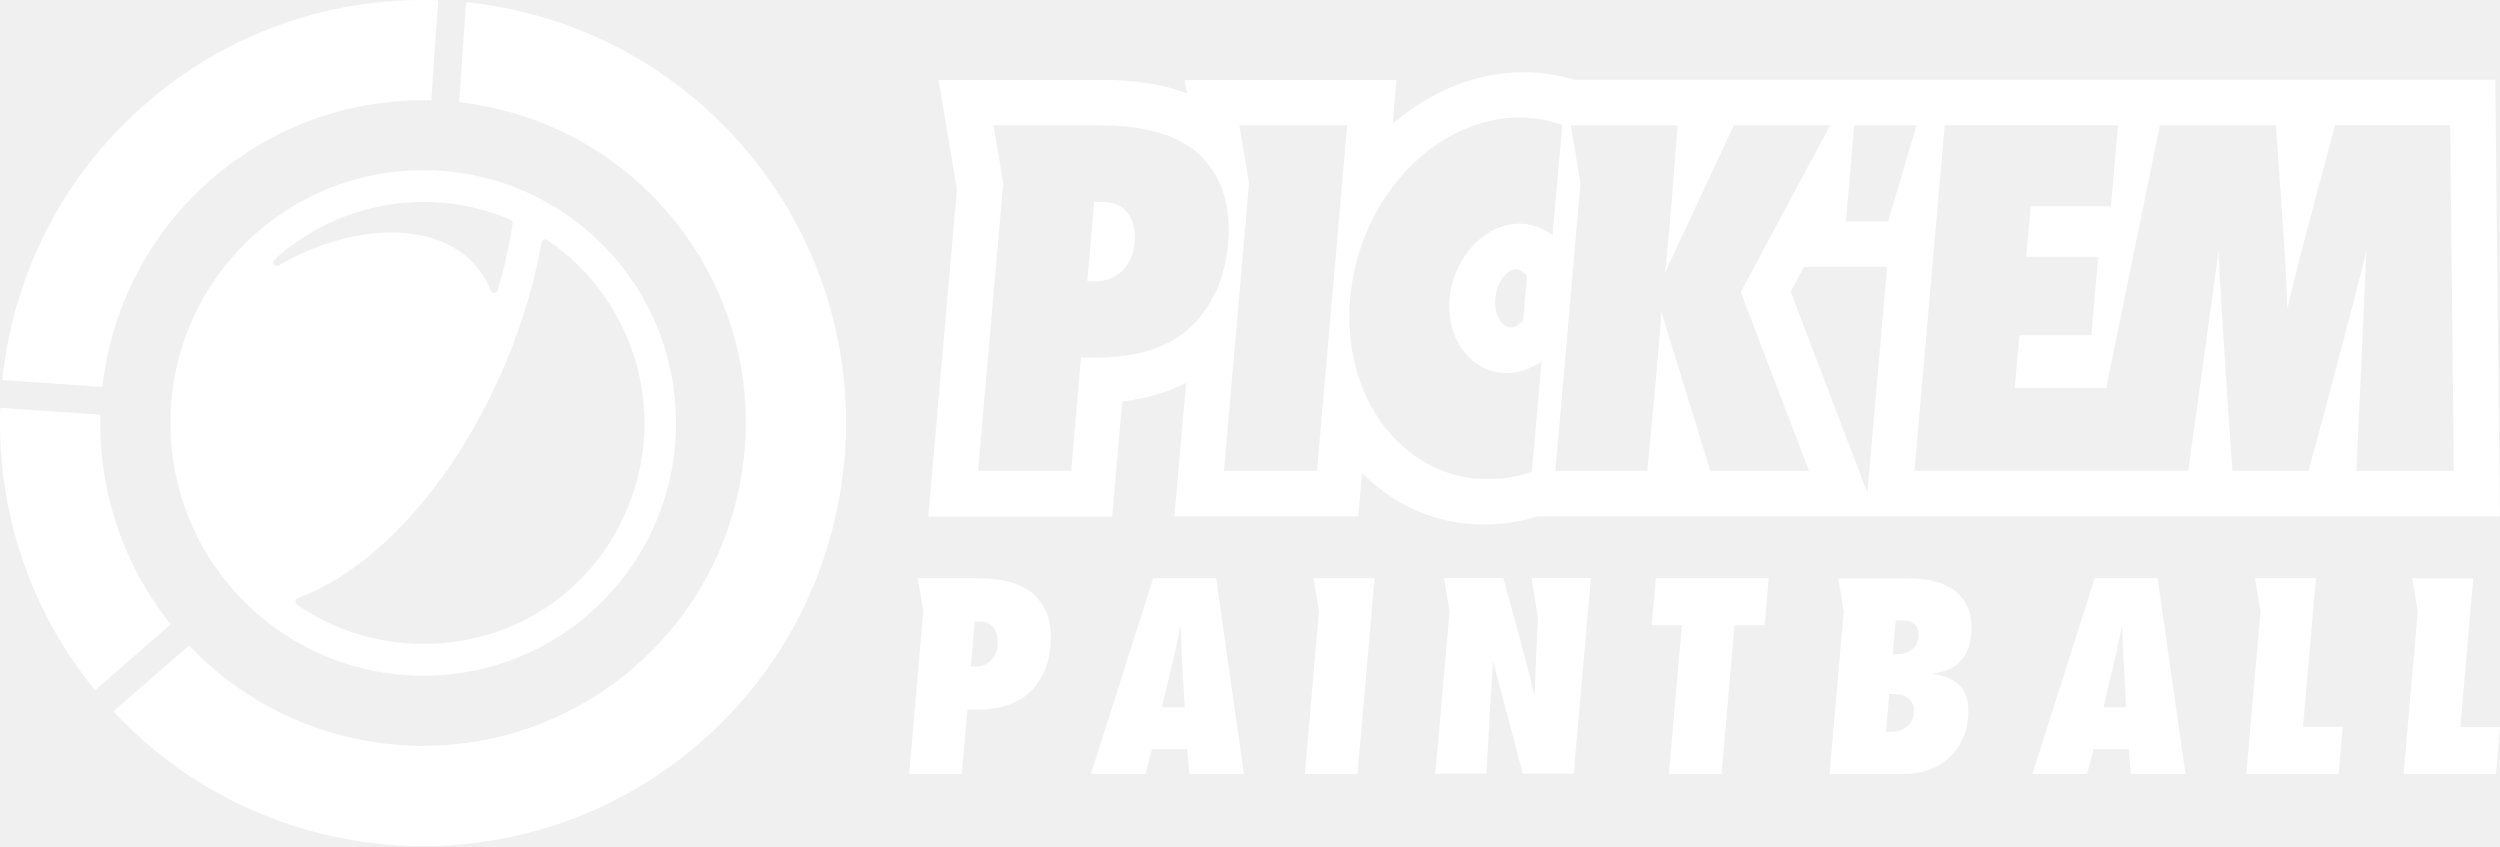
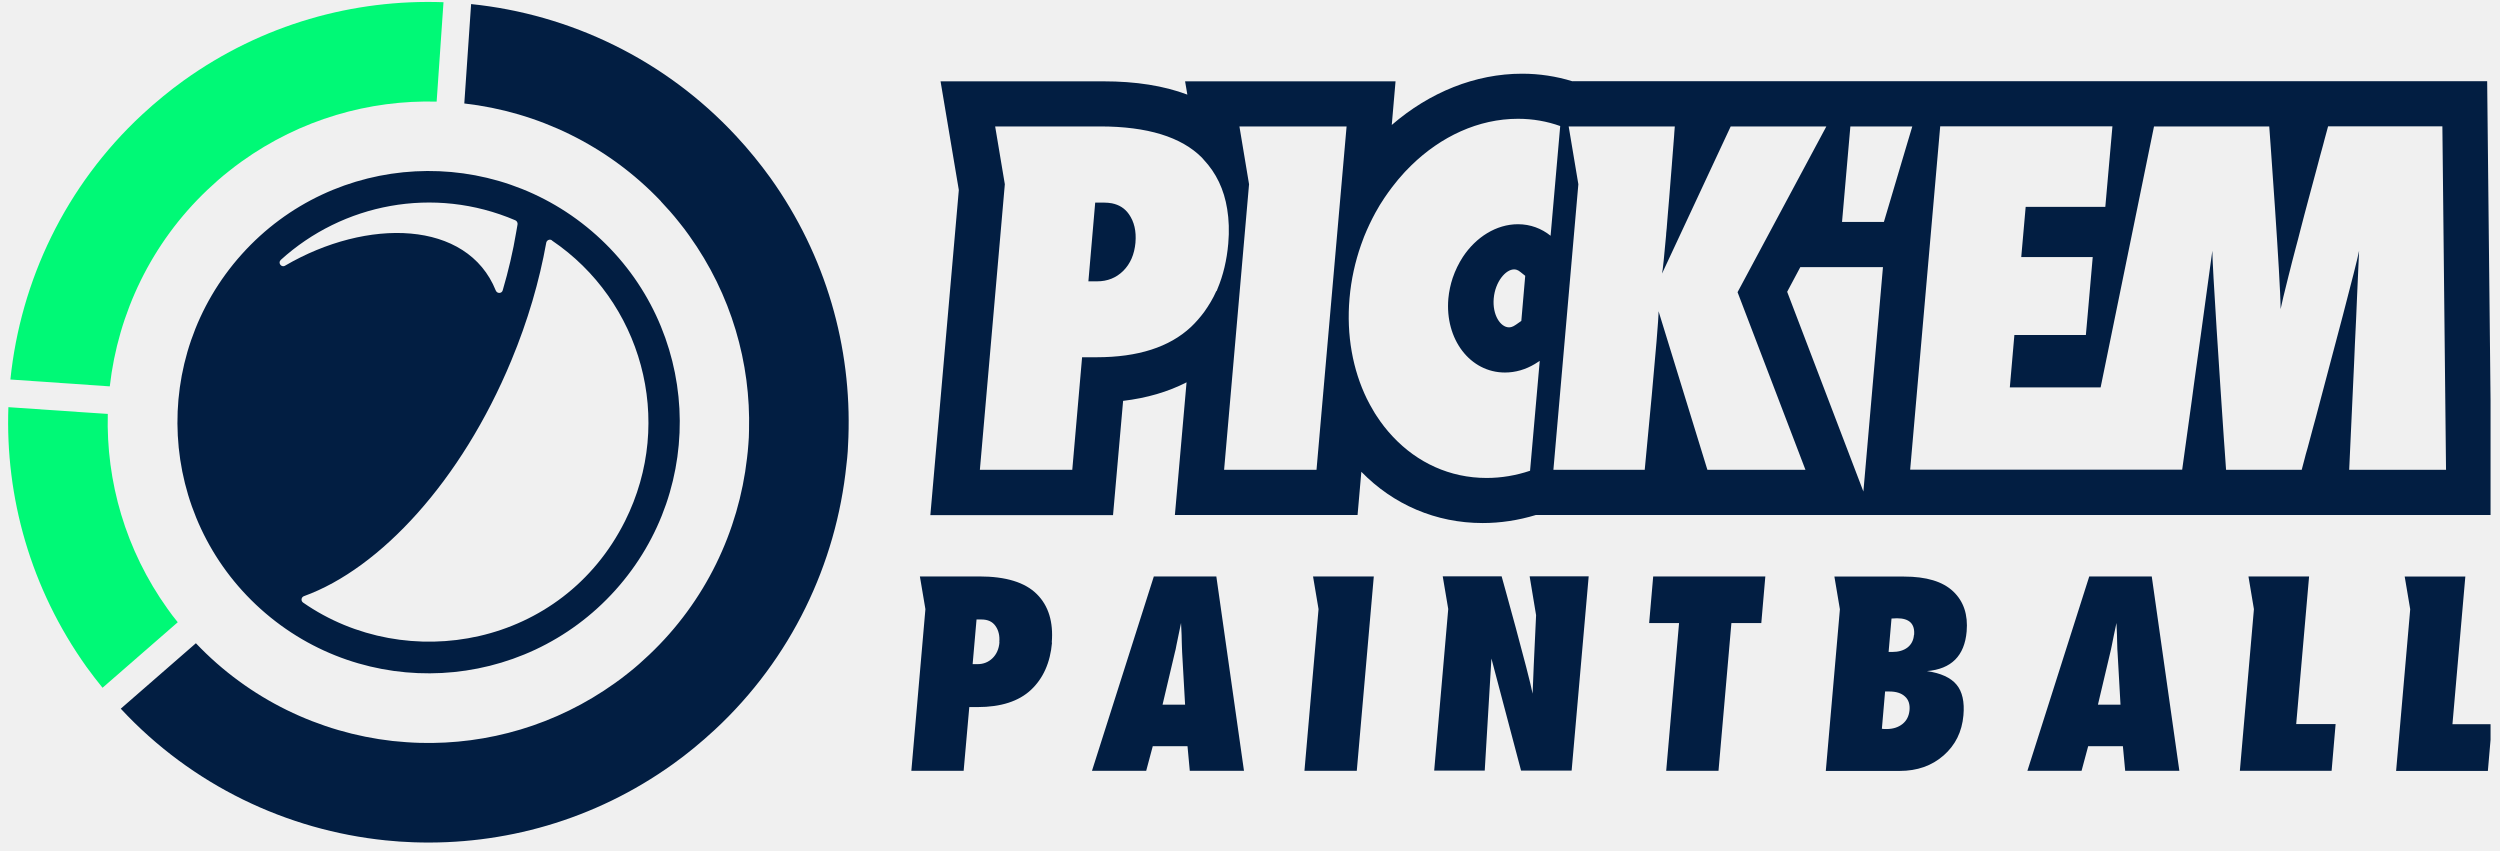
- <svg xmlns="http://www.w3.org/2000/svg" id="Layer_1" viewBox="0 0 185.18 62.67">
+ <svg xmlns="http://www.w3.org/2000/svg" width="300" zoomAndPan="magnify" viewBox="0 0 224.88 76.5" height="102" preserveAspectRatio="xMidYMid meet" version="1.0">
  <defs>
-     <style>.cls-1{fill:#fff;}</style>
+     <clipPath id="0cdefe529e">
+       <path d="M 0.672 0 L 40 0 L 40 62 L 0.672 62 Z M 0.672 0 " clip-rule="nonzero" />
+     </clipPath>
+     <clipPath id="f9fd92c68d">
+       <path d="M 81 51 L 224.09 51 L 224.09 70 L 81 70 Z M 81 51 " clip-rule="nonzero" />
+     </clipPath>
+     <clipPath id="b8dff48bf3">
+       <path d="M 83 6 L 224.09 6 L 224.09 48 L 83 48 Z M 83 6 " clip-rule="nonzero" />
+     </clipPath>
  </defs>
-   <path class="cls-1" d="M43.87,17.4c7.69,6.91,8.32,18.75,1.41,26.45-6.91,7.69-18.75,8.32-26.45,1.41-7.69-6.91-8.32-18.75-1.41-26.45,6.91-7.69,18.75-8.32,26.45-1.41ZM40.54,17.77c-.16-.11-.38-.01-.42.18-.51,2.85-1.37,5.82-2.61,8.8-3.71,8.93-9.75,15.49-15.45,17.55-.21.07-.25.35-.07.48,7.73,5.38,19.31,3.29,24-6.07,3.79-7.56,1.18-16.45-5.45-20.93ZM36.87,21.51c.43-1.45.77-2.91,1.01-4.35l.1-.58c.02-.12-.05-.25-.16-.3-6.1-2.61-12.89-1.23-17.49,2.95-.24.22.04.6.32.43,6.13-3.58,13.59-3.42,15.71,1.86.1.24.44.23.51-.01ZM48.67,14.87c.47.5.93,1.01,1.36,1.56.26.32.51.65.75.99,3.15,4.4,4.59,9.51,4.46,14.53,0,.34-.02.69-.05,1.03-.02.34-.06.69-.1,1.03-.62,5.46-3.1,10.69-7.29,14.66-.5.47-1.01.93-1.56,1.36-.32.26-.65.51-.99.75-4.4,3.15-9.51,4.59-14.53,4.46-.69-.02-1.38-.07-2.06-.14-5.46-.62-10.69-3.11-14.66-7.29l-5.6,4.88c5.3,5.71,12.37,9.06,19.75,9.82.69.07,1.37.12,2.06.14,6.69.24,13.5-1.63,19.36-5.83.53-.38,1.05-.78,1.55-1.19.54-.44,1.05-.89,1.56-1.36,5.71-5.3,9.06-12.38,9.82-19.75.04-.34.08-.69.1-1.03.02-.34.04-.69.05-1.03.24-6.69-1.64-13.5-5.83-19.36-.38-.53-.78-1.05-1.19-1.55-.44-.54-.89-1.06-1.36-1.56C48.97,4.28,41.9.92,34.52.16l-.51,7.41c5.46.62,10.69,3.11,14.66,7.29Z" />
-   <path class="cls-1" d="M12.64,46.25l-5.6,4.88c-.41-.5-.81-1.02-1.19-1.55C1.66,43.71-.22,36.9.02,30.21l7.41.51c-.13,5.02,1.31,10.13,4.46,14.53.24.34.49.67.75.99ZM16.43,12.64c.32-.26.65-.51.99-.75,4.4-3.15,9.51-4.59,14.53-4.46L32.46.02c-6.69-.24-13.5,1.63-19.36,5.83-.53.38-1.05.78-1.55,1.19-.54.44-1.05.89-1.56,1.36C4.28,13.7.93,20.77.17,28.15l7.41.51c.62-5.46,3.1-10.69,7.29-14.66.5-.47,1.01-.93,1.56-1.36Z" />
-   <path class="cls-1" d="M77.81,47.77c.13-1.54-.24-2.75-1.11-3.62-.88-.88-2.31-1.32-4.3-1.32h-4.42l.41,2.44-1.05,12.05h3.9l.42-4.75h.62c1.74,0,3.07-.43,3.98-1.28.91-.85,1.44-2.03,1.57-3.53ZM73.91,47.74c-.04.5-.22.9-.52,1.19-.3.29-.67.44-1.11.44h-.37l.29-3.33h.37c.47,0,.82.16,1.05.49.23.33.32.73.28,1.2ZM182.24,53.85l.96-11.01h-4.52l.41,2.44-1.05,12.05h6.84l.3-3.48h-2.94ZM155.16,42.83l-4.61,14.49h4.04l.49-1.83h2.59l.17,1.83h4.04l-2.06-14.49h-4.65ZM155.81,52.39l.92-3.9c.04-.14.07-.31.11-.5.04-.19.09-.45.16-.79.07-.33.13-.63.19-.9.01.27.03.57.04.9,0,.33.02.6.02.79,0,.19.01.36.02.5l.22,3.9h-1.67ZM171.55,42.83h-4.52l.41,2.44-1.05,12.05h6.84l.3-3.48h-2.94l.96-11.01ZM85.42,42.83l-4.61,14.49h4.04l.49-1.83h2.59l.17,1.83h4.04l-2.06-14.49h-4.65ZM86.07,52.39l.92-3.9c.04-.14.08-.31.11-.5.04-.19.09-.45.16-.79.07-.33.13-.63.19-.9.01.27.03.57.04.9,0,.33.02.6.02.79,0,.19.01.36.02.5l.22,3.9h-1.67ZM97.29,42.83l.41,2.44-1.05,12.05h3.9l1.27-14.49h-4.52ZM145.27,50.9c-.43-.52-1.17-.86-2.21-1.01,1.82-.15,2.8-1.14,2.96-2.95.11-1.25-.22-2.25-1-2.99-.78-.74-2-1.11-3.67-1.11h-5.19l.41,2.44-1.05,12.05h5.51c1.3,0,2.39-.38,3.27-1.15.88-.77,1.37-1.76,1.48-2.99.09-1-.08-1.77-.51-2.29ZM141.76,52.8c-.04.44-.21.78-.52,1.03-.31.25-.71.38-1.2.38-.13,0-.24,0-.34-.02l.24-2.78h.31c.51,0,.9.12,1.17.37.27.24.38.59.34,1.02ZM142.09,47.2c-.03.4-.2.71-.48.93-.29.22-.67.33-1.14.33h-.27l.22-2.49c.14-.01.28-.02.41-.02.92,0,1.35.42,1.27,1.26ZM113.44,42.83l.48,2.89c-.12,2.45-.26,5.6-.26,5.85-.29-1.52-2.31-8.75-2.31-8.75h-4.39l.41,2.44-1.05,12.05h3.77l.5-8.36,2.21,8.36h3.77l1.27-14.49h-4.39ZM122.65,42.83l-.3,3.48h2.23l-.96,11.01h3.9l.96-11.01h2.23l.3-3.48h-8.36Z" />
-   <path class="cls-1" d="M83.56,15.82c.4.57.56,1.27.49,2.1,0,0,0,.01,0,.02-.08.88-.38,1.58-.91,2.11-.53.52-1.18.78-1.95.78h-.65l.51-5.87h.65c.21,0,.41.02.59.05.55.11.97.38,1.27.81ZM116.64,5.92c-1.22-.38-2.49-.57-3.76-.57-3.49,0-6.9,1.38-9.72,3.82l.28-3.25h-15.69l.17.99c-1.75-.66-3.84-.99-6.25-.99h-12.15l1.36,8.1-2.12,24.24h13.62l.75-8.52c1.77-.21,3.35-.67,4.73-1.38l-.87,9.89h13.62l.28-3.22c2.39,2.45,5.56,3.82,9.05,3.82,1.32,0,2.65-.2,3.97-.6h71.26l-.34-32.34h-68.2ZM90.08,21.55s0,0,0,0c-.25.57-.57,1.09-.92,1.58-.29.39-.61.76-.97,1.1-1.61,1.51-3.96,2.26-7.03,2.26h-1.09l-.73,8.39h-6.89s1.86-21.29,1.86-21.29l-.72-4.31h0s1.1,0,1.1,0h6.72c3.52,0,6.06.78,7.6,2.33h0s.08.1.12.14c.94,1,1.53,2.23,1.76,3.69.13.79.16,1.64.08,2.57-.11,1.25-.38,2.37-.8,3.37-.02.06-.04.12-.07.18ZM97.94,30.4l-.39,4.48h-6.89s1.86-21.29,1.86-21.29l-.72-4.31h0s1.1,0,1.1,0h6.89l-1.85,21.12ZM115.01,17.44c-.68-.55-1.52-.87-2.44-.87-1.62,0-3.14.97-4.11,2.44-.31.48-.57,1.01-.76,1.57-.16.48-.27.99-.32,1.52-.27,3.05,1.62,5.53,4.22,5.53.79,0,1.55-.23,2.23-.64.11-.07.22-.14.33-.21,0,0,.02-.01.03-.02l-.72,8.19h0c-1.04.35-2.13.54-3.24.54-2.75,0-5.17-1.15-6.97-3.06-.02-.02-.03-.04-.05-.05-.43-.46-.82-.96-1.17-1.5-.09-.13-.17-.26-.25-.4-.17-.29-.34-.59-.49-.9-1.04-2.14-1.53-4.71-1.29-7.49.12-1.39.42-2.72.86-3.98.07-.21.15-.42.23-.62.25-.62.53-1.21.84-1.78.21-.38.43-.75.67-1.1.19-.28.38-.55.58-.81.3-.39.61-.77.94-1.12.16-.17.31-.33.48-.49,2.21-2.16,5.01-3.48,7.96-3.48,1.11,0,2.16.19,3.15.54l-.72,8.19h0ZM113.11,20.41l-.29,3.37-.4.28c-.25.18-.42.2-.52.2-.63,0-1.25-.92-1.14-2.16s.89-2.16,1.52-2.16c.1,0,.27.02.48.2l.35.28ZM133.99,34.88h-7.3l-3.64-11.82c.02,1.02-1.03,11.82-1.03,11.82h-6.81s1.86-21.29,1.86-21.29l-.72-4.31h0s1.1,0,1.1,0h6.81s-.01.15-.03.41c0,.09-.01.19-.02.3-.04.49-.09,1.2-.16,2.02,0,.05,0,.09-.01.14-.03.39-.06.81-.1,1.24-.03.37-.06.75-.09,1.14-.04.44-.07.88-.11,1.31-.02.22-.04.43-.05.64-.02.26-.04.52-.07.76,0,.05,0,.11-.01.16-.13,1.45-.24,2.58-.3,2.85l5.12-10.97h0s7.13,0,7.13,0h0s-6.62,12.36-6.62,12.36l5.06,13.24h0ZM138.32,36.5l-5.68-14.89.98-1.84h6.16l-1.46,16.73ZM139.85,16.4h-3.12l.62-7.12h0s4.62,0,4.62,0l-.36,1.2-1.76,5.93ZM181.77,34.88h-7.23s.19-3.98.37-8.01c.02-.47.04-.93.06-1.39.06-1.27.12-2.51.16-3.57.08-1.85.14-3.19.15-3.36-.16.91-2.03,7.94-3.24,12.48-.06.23-.12.45-.18.66-.16.58-.3,1.11-.42,1.56-.04.17-.09.32-.13.46-.03.12-.06.24-.09.34-.14.52-.22.83-.22.83h-5.64s-.04-.55-.1-1.45c-.02-.25-.04-.53-.06-.84-.29-4.24-.87-13-.86-14.04-.03.23-.34,2.48-.72,5.24-.05.36-.1.72-.15,1.09-.12.85-.24,1.73-.36,2.6-.05.39-.11.77-.16,1.15-.05.35-.1.7-.14,1.04-.4,2.89-.72,5.2-.72,5.2h-20.28s.39-4.48.39-4.48l1.85-21.12h0s12.84,0,12.84,0l-.53,6.01h0s-5.94,0-5.94,0l-.33,3.74h5.33l-.36,4.1-.15,1.71h-5.33l-.34,3.91h6.77l2.8-13.7,1.18-5.76h0s8.59,0,8.59,0c0,0,.85,11.51.85,13.62.06-.33.28-1.26.59-2.48.04-.17.09-.34.13-.51.04-.17.09-.34.13-.52.1-.37.19-.75.3-1.15.05-.19.1-.37.15-.56.05-.21.11-.42.16-.63.1-.39.21-.78.31-1.18.11-.42.22-.83.33-1.24.1-.38.2-.76.3-1.12.1-.39.2-.76.3-1.12.09-.33.17-.65.25-.94.04-.16.09-.32.13-.47.03-.13.07-.25.1-.37.04-.14.07-.26.1-.38.16-.6.26-.96.26-.96h0s8.52,0,8.52,0l.27,25.6h0Z" />
+   <path fill="#021e42" d="M 53.629 21.18 C 62.91 29.52 63.672 43.812 55.328 53.109 C 46.988 62.391 32.695 63.152 23.402 54.812 C 14.117 46.469 13.359 32.176 21.699 22.883 C 30.039 13.598 44.332 12.84 53.629 21.18 Z M 49.609 21.625 C 49.414 21.492 49.148 21.613 49.102 21.844 C 48.484 25.285 47.449 28.871 45.949 32.469 C 41.473 43.246 34.18 51.164 27.301 53.652 C 27.047 53.738 27 54.074 27.215 54.23 C 36.547 60.727 50.527 58.203 56.188 46.906 C 60.762 37.777 57.613 27.047 49.609 21.641 Z M 45.18 26.141 C 45.695 24.391 46.109 22.629 46.398 20.891 L 46.52 20.191 C 46.543 20.047 46.457 19.887 46.324 19.828 C 38.961 16.676 30.766 18.344 25.211 23.391 C 24.922 23.656 25.262 24.113 25.598 23.91 C 32.996 19.586 42.004 19.781 44.562 26.152 C 44.684 26.441 45.094 26.43 45.18 26.141 Z M 59.422 18.125 C 59.988 18.73 60.543 19.344 61.062 20.008 C 61.379 20.395 61.68 20.793 61.969 21.203 C 65.773 26.516 67.512 32.684 67.352 38.742 C 67.352 39.156 67.328 39.578 67.293 39.988 C 67.27 40.398 67.219 40.82 67.172 41.23 C 66.422 47.82 63.43 54.137 58.371 58.926 C 57.77 59.496 57.152 60.051 56.488 60.57 C 56.102 60.883 55.703 61.184 55.293 61.473 C 49.98 65.277 43.812 67.016 37.754 66.859 C 36.922 66.836 36.09 66.773 35.266 66.688 C 28.676 65.941 22.363 62.934 17.57 57.891 L 10.809 63.781 C 17.207 70.672 25.742 74.719 34.652 75.633 C 35.484 75.719 36.305 75.777 37.137 75.805 C 45.215 76.094 53.434 73.836 60.508 68.766 C 61.148 68.309 61.777 67.824 62.379 67.328 C 63.031 66.797 63.648 66.254 64.262 65.688 C 71.156 59.289 75.199 50.742 76.117 41.848 C 76.164 41.438 76.215 41.012 76.238 40.602 C 76.262 40.191 76.285 39.77 76.297 39.359 C 76.586 31.285 74.32 23.062 69.262 15.988 C 68.801 15.348 68.32 14.723 67.824 14.117 C 67.293 13.465 66.75 12.84 66.184 12.234 C 59.785 5.344 51.25 1.285 42.34 0.367 L 41.727 9.312 C 48.316 10.062 54.629 13.066 59.422 18.113 Z M 59.422 18.125 " fill-opacity="1" fill-rule="nonzero" />
+   <g clip-path="url(#0cdefe529e)">
+     <path fill="#00f976" d="M 15.93 56.008 L 9.168 61.898 C 8.676 61.293 8.191 60.664 7.73 60.027 C 2.676 52.941 0.406 44.719 0.695 36.645 L 9.641 37.258 C 9.484 43.32 11.223 49.488 15.023 54.801 C 15.312 55.211 15.613 55.609 15.93 55.992 Z M 20.504 15.434 C 20.891 15.121 21.289 14.82 21.699 14.527 C 27.012 10.727 33.18 8.988 39.238 9.145 L 39.855 0.199 C 31.777 -0.09 23.559 2.168 16.484 7.238 C 15.844 7.695 15.215 8.18 14.613 8.676 C 13.961 9.207 13.344 9.75 12.73 10.316 C 5.836 16.715 1.793 25.25 0.875 34.156 L 9.82 34.773 C 10.57 28.18 13.562 21.867 18.621 17.074 C 19.223 16.508 19.84 15.953 20.504 15.434 Z M 20.504 15.434 " fill-opacity="1" fill-rule="nonzero" />
+   </g>
+   <g clip-path="url(#f9fd92c68d)">
+     <path fill="#021e42" d="M 94.598 57.84 C 94.754 55.98 94.309 54.52 93.258 53.473 C 92.195 52.41 90.469 51.879 88.066 51.879 L 82.73 51.879 L 83.227 54.824 L 81.961 69.371 L 86.668 69.371 L 87.176 63.637 L 87.922 63.637 C 90.023 63.637 91.629 63.117 92.727 62.09 C 93.824 61.062 94.465 59.641 94.621 57.828 Z M 89.891 57.805 C 89.844 58.41 89.625 58.891 89.262 59.242 C 88.902 59.59 88.453 59.773 87.922 59.773 L 87.477 59.773 L 87.828 55.754 L 88.273 55.754 C 88.84 55.754 89.262 55.945 89.539 56.344 C 89.816 56.742 89.926 57.227 89.879 57.793 Z M 220.66 65.18 L 221.82 51.891 L 216.363 51.891 L 216.859 54.836 L 215.59 69.383 L 223.848 69.383 L 224.211 65.18 Z M 187.973 51.879 L 182.406 69.371 L 187.281 69.371 L 187.875 67.16 L 191 67.16 L 191.207 69.371 L 196.082 69.371 L 193.598 51.879 Z M 188.754 63.418 L 189.867 58.711 C 189.914 58.543 189.949 58.336 190 58.105 C 190.047 57.879 190.109 57.562 190.191 57.152 C 190.277 56.754 190.348 56.391 190.422 56.066 C 190.434 56.391 190.457 56.754 190.469 57.152 C 190.469 57.551 190.492 57.879 190.492 58.105 C 190.492 58.336 190.508 58.543 190.52 58.711 L 190.785 63.418 Z M 207.758 51.879 L 202.301 51.879 L 202.793 54.824 L 201.527 69.371 L 209.785 69.371 L 210.145 65.168 L 206.598 65.168 Z M 103.785 51.879 L 98.219 69.371 L 103.098 69.371 L 103.688 67.16 L 106.816 67.16 L 107.02 69.371 L 111.898 69.371 L 109.41 51.879 Z M 104.57 63.418 L 105.68 58.711 C 105.727 58.543 105.777 58.336 105.812 58.105 C 105.859 57.879 105.922 57.562 106.008 57.152 C 106.09 56.754 106.164 56.391 106.234 56.066 C 106.246 56.391 106.273 56.754 106.285 57.152 C 106.285 57.551 106.309 57.879 106.309 58.105 C 106.309 58.336 106.32 58.543 106.332 58.711 L 106.598 63.418 Z M 118.113 51.879 L 118.609 54.824 L 117.34 69.371 L 122.051 69.371 L 123.582 51.879 Z M 176.031 61.621 C 175.512 60.992 174.621 60.582 173.363 60.398 C 175.562 60.219 176.746 59.023 176.938 56.84 C 177.07 55.332 176.672 54.121 175.73 53.23 C 174.789 52.336 173.316 51.891 171.301 51.891 L 165.035 51.891 L 165.531 54.836 L 164.262 69.383 L 170.914 69.383 C 172.484 69.383 173.801 68.922 174.863 67.992 C 175.922 67.062 176.516 65.867 176.648 64.383 C 176.758 63.176 176.551 62.246 176.031 61.621 Z M 171.797 63.914 C 171.746 64.445 171.543 64.855 171.168 65.156 C 170.793 65.457 170.309 65.613 169.719 65.613 C 169.562 65.613 169.43 65.613 169.309 65.59 L 169.598 62.234 L 169.973 62.234 C 170.59 62.234 171.059 62.379 171.387 62.684 C 171.711 62.973 171.844 63.395 171.797 63.914 Z M 172.195 57.152 C 172.156 57.637 171.953 58.012 171.613 58.277 C 171.266 58.543 170.805 58.676 170.238 58.676 L 169.914 58.676 L 170.176 55.668 C 170.348 55.656 170.516 55.645 170.672 55.645 C 171.785 55.645 172.301 56.152 172.207 57.164 Z M 137.609 51.879 L 138.188 55.367 C 138.043 58.324 137.875 62.125 137.875 62.43 C 137.523 60.594 135.086 51.867 135.086 51.867 L 129.785 51.867 L 130.281 54.812 L 129.016 69.355 L 133.566 69.355 L 134.168 59.266 L 136.836 69.355 L 141.387 69.355 L 142.922 51.867 L 137.621 51.867 Z M 148.727 51.879 L 148.363 56.078 L 151.055 56.078 L 149.898 69.371 L 154.605 69.371 L 155.766 56.078 L 158.457 56.078 L 158.82 51.879 Z M 148.727 51.879 " fill-opacity="1" fill-rule="nonzero" />
+   </g>
+   <g clip-path="url(#b8dff48bf3)">
+     <path fill="#021e42" d="M 101.539 19.273 C 102.023 19.961 102.215 20.805 102.133 21.809 C 102.133 21.809 102.133 21.82 102.133 21.832 C 102.035 22.895 101.672 23.738 101.031 24.379 C 100.395 25.008 99.609 25.32 98.68 25.32 L 97.895 25.32 L 98.508 18.234 L 99.293 18.234 C 99.547 18.234 99.789 18.258 100.008 18.297 C 100.672 18.43 101.176 18.754 101.539 19.273 Z M 141.473 7.32 C 140 6.863 138.465 6.633 136.934 6.633 C 132.719 6.633 128.605 8.301 125.199 11.246 L 125.539 7.32 L 106.598 7.32 L 106.801 8.516 C 104.691 7.719 102.168 7.32 99.258 7.32 L 84.59 7.32 L 86.234 17.102 L 83.672 46.359 L 100.113 46.359 L 101.02 36.078 C 103.156 35.824 105.062 35.266 106.73 34.41 L 105.68 46.348 L 122.121 46.348 L 122.461 42.461 C 125.344 45.418 129.172 47.074 133.383 47.074 C 134.977 47.074 136.582 46.832 138.176 46.348 L 224.199 46.348 L 223.785 7.309 L 141.461 7.309 Z M 109.41 26.191 C 109.109 26.879 108.723 27.504 108.301 28.098 C 107.949 28.566 107.562 29.016 107.129 29.426 C 105.184 31.246 102.348 32.152 98.641 32.152 L 97.328 32.152 L 96.445 42.281 L 88.129 42.281 C 88.129 42.281 90.375 16.582 90.375 16.582 L 89.504 11.379 C 89.504 11.379 90.832 11.379 90.832 11.379 L 98.945 11.379 C 103.191 11.379 106.258 12.32 108.117 14.191 C 108.117 14.191 108.215 14.312 108.262 14.359 C 109.398 15.566 110.109 17.051 110.387 18.812 C 110.543 19.77 110.582 20.793 110.484 21.918 C 110.352 23.426 110.027 24.777 109.52 25.984 C 109.496 26.059 109.469 26.129 109.434 26.203 Z M 118.898 36.871 L 118.426 42.281 L 110.109 42.281 C 110.109 42.281 112.355 16.582 112.355 16.582 L 111.488 11.379 C 111.488 11.379 112.812 11.379 112.812 11.379 L 121.133 11.379 Z M 139.504 21.227 C 138.684 20.562 137.668 20.18 136.559 20.18 C 134.602 20.18 132.77 21.348 131.598 23.125 C 131.223 23.703 130.91 24.344 130.68 25.02 C 130.488 25.598 130.355 26.215 130.293 26.855 C 129.969 30.535 132.25 33.527 135.387 33.527 C 136.34 33.527 137.258 33.25 138.078 32.758 C 138.211 32.672 138.344 32.586 138.477 32.504 C 138.477 32.504 138.504 32.492 138.516 32.48 L 137.645 42.367 C 136.391 42.789 135.074 43.016 133.734 43.016 C 130.414 43.016 127.492 41.629 125.32 39.324 C 125.297 39.301 125.285 39.273 125.262 39.262 C 124.742 38.707 124.27 38.105 123.848 37.453 C 123.738 37.297 123.641 37.137 123.547 36.969 C 123.34 36.621 123.137 36.258 122.953 35.883 C 121.699 33.301 121.105 30.199 121.398 26.84 C 121.543 25.164 121.902 23.559 122.434 22.039 C 122.52 21.785 122.617 21.531 122.711 21.289 C 123.016 20.539 123.352 19.828 123.727 19.141 C 123.98 18.68 124.246 18.234 124.535 17.812 C 124.766 17.473 124.996 17.148 125.234 16.836 C 125.598 16.363 125.973 15.906 126.371 15.48 C 126.562 15.277 126.746 15.086 126.949 14.891 C 129.617 12.285 132.996 10.691 136.559 10.691 C 137.898 10.691 139.168 10.918 140.359 11.344 L 139.492 21.227 Z M 137.211 24.812 L 136.859 28.883 L 136.379 29.219 C 136.074 29.438 135.871 29.461 135.75 29.461 C 134.988 29.461 134.242 28.352 134.375 26.855 C 134.508 25.355 135.449 24.246 136.207 24.246 C 136.328 24.246 136.535 24.27 136.789 24.488 L 137.211 24.824 Z M 162.414 42.281 L 153.605 42.281 L 149.211 28.012 C 149.234 29.242 147.965 42.281 147.965 42.281 L 139.746 42.281 C 139.746 42.281 141.992 16.582 141.992 16.582 L 141.121 11.379 C 141.121 11.379 142.449 11.379 142.449 11.379 L 150.672 11.379 C 150.672 11.379 150.656 11.559 150.633 11.871 C 150.633 11.98 150.621 12.102 150.609 12.234 C 150.562 12.828 150.5 13.684 150.418 14.672 C 150.418 14.734 150.418 14.781 150.406 14.844 C 150.367 15.312 150.332 15.82 150.285 16.34 C 150.246 16.785 150.211 17.246 150.176 17.715 C 150.129 18.246 150.09 18.777 150.043 19.297 C 150.02 19.562 149.996 19.816 149.98 20.07 C 149.957 20.383 149.934 20.695 149.898 20.988 C 149.898 21.047 149.898 21.121 149.887 21.18 C 149.73 22.93 149.598 24.293 149.523 24.621 L 155.703 11.379 C 155.703 11.379 164.312 11.379 164.312 11.379 C 164.312 11.379 156.32 26.297 156.32 26.297 L 162.43 42.281 Z M 167.645 44.238 L 160.785 26.262 L 161.969 24.039 L 169.406 24.039 Z M 169.488 19.973 L 165.723 19.973 L 166.473 11.379 C 166.473 11.379 172.047 11.379 172.047 11.379 L 171.613 12.828 L 169.488 19.984 Z M 220.094 42.281 L 211.367 42.281 C 211.367 42.281 211.594 37.477 211.812 32.613 C 211.836 32.043 211.859 31.488 211.883 30.934 C 211.957 29.402 212.031 27.902 212.078 26.625 C 212.176 24.391 212.246 22.773 212.258 22.566 C 212.066 23.668 209.809 32.152 208.348 37.633 C 208.273 37.91 208.203 38.176 208.129 38.43 C 207.938 39.129 207.77 39.77 207.625 40.312 C 207.574 40.52 207.516 40.699 207.465 40.867 C 207.43 41.012 207.395 41.16 207.359 41.277 C 207.188 41.906 207.094 42.281 207.094 42.281 L 200.285 42.281 C 200.285 42.281 200.234 41.617 200.164 40.531 C 200.141 40.23 200.113 39.891 200.09 39.516 C 199.742 34.398 199.039 23.824 199.051 22.566 C 199.016 22.848 198.641 25.562 198.184 28.895 C 198.125 29.328 198.062 29.762 198.004 30.211 C 197.859 31.234 197.711 32.297 197.566 33.348 C 197.508 33.82 197.434 34.277 197.375 34.734 C 197.312 35.16 197.254 35.582 197.207 35.992 C 196.723 39.48 196.336 42.27 196.336 42.27 L 171.855 42.27 C 171.855 42.27 172.328 36.859 172.328 36.859 L 174.559 11.367 C 174.559 11.367 190.059 11.367 190.059 11.367 L 189.418 18.621 C 189.418 18.621 182.25 18.621 182.25 18.621 L 181.852 23.137 L 188.285 23.137 L 187.852 28.086 L 187.668 30.148 L 181.234 30.148 L 180.824 34.867 L 188.996 34.867 L 192.379 18.332 L 193.801 11.379 C 193.801 11.379 204.172 11.379 204.172 11.379 C 204.172 11.379 205.195 25.273 205.195 27.82 C 205.27 27.422 205.535 26.297 205.91 24.824 C 205.957 24.621 206.02 24.414 206.066 24.211 C 206.113 24.004 206.176 23.801 206.223 23.582 C 206.344 23.137 206.453 22.676 206.586 22.195 C 206.645 21.965 206.707 21.746 206.766 21.52 C 206.828 21.266 206.898 21.012 206.961 20.758 C 207.082 20.285 207.215 19.816 207.332 19.332 C 207.465 18.824 207.598 18.332 207.73 17.836 C 207.852 17.379 207.973 16.918 208.094 16.484 C 208.215 16.012 208.336 15.566 208.457 15.133 C 208.566 14.734 208.66 14.348 208.758 13.996 C 208.805 13.805 208.867 13.609 208.914 13.43 C 208.953 13.273 209 13.129 209.035 12.984 C 209.086 12.816 209.121 12.668 209.156 12.523 C 209.348 11.801 209.469 11.367 209.469 11.367 C 209.469 11.367 219.754 11.367 219.754 11.367 L 220.082 42.27 Z M 220.094 42.281 " fill-opacity="1" fill-rule="nonzero" />
+   </g>
</svg>
